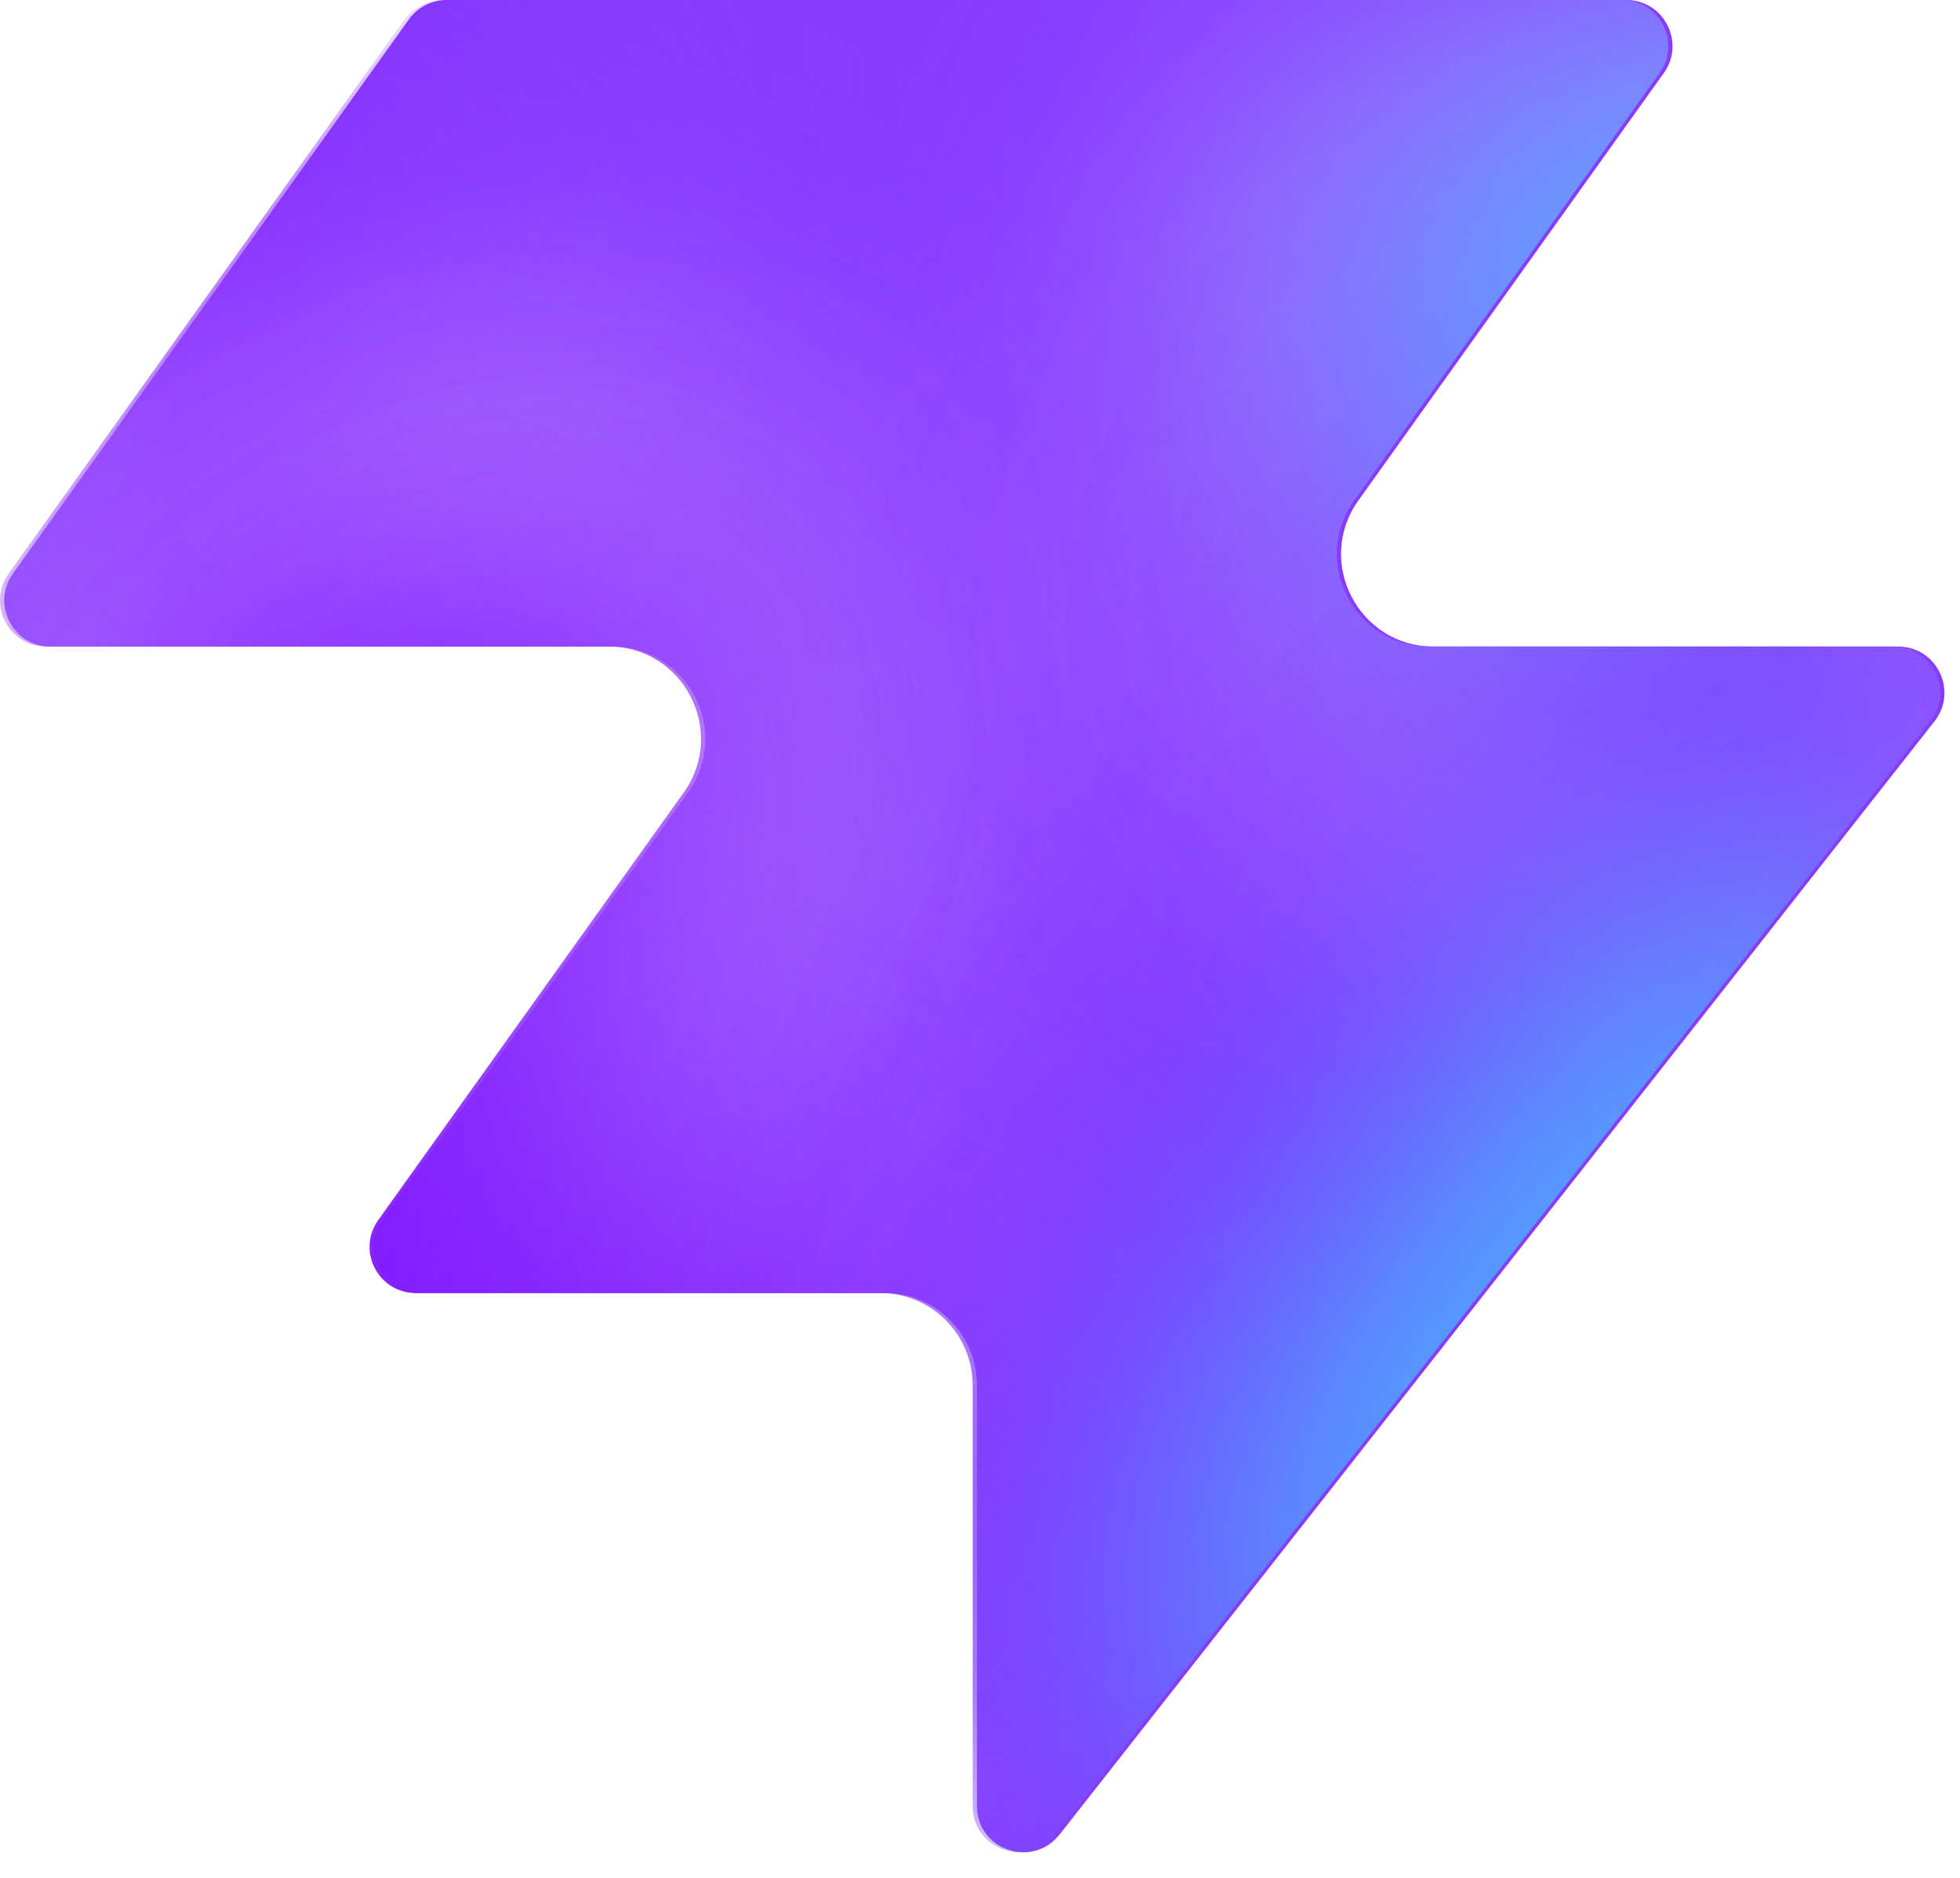
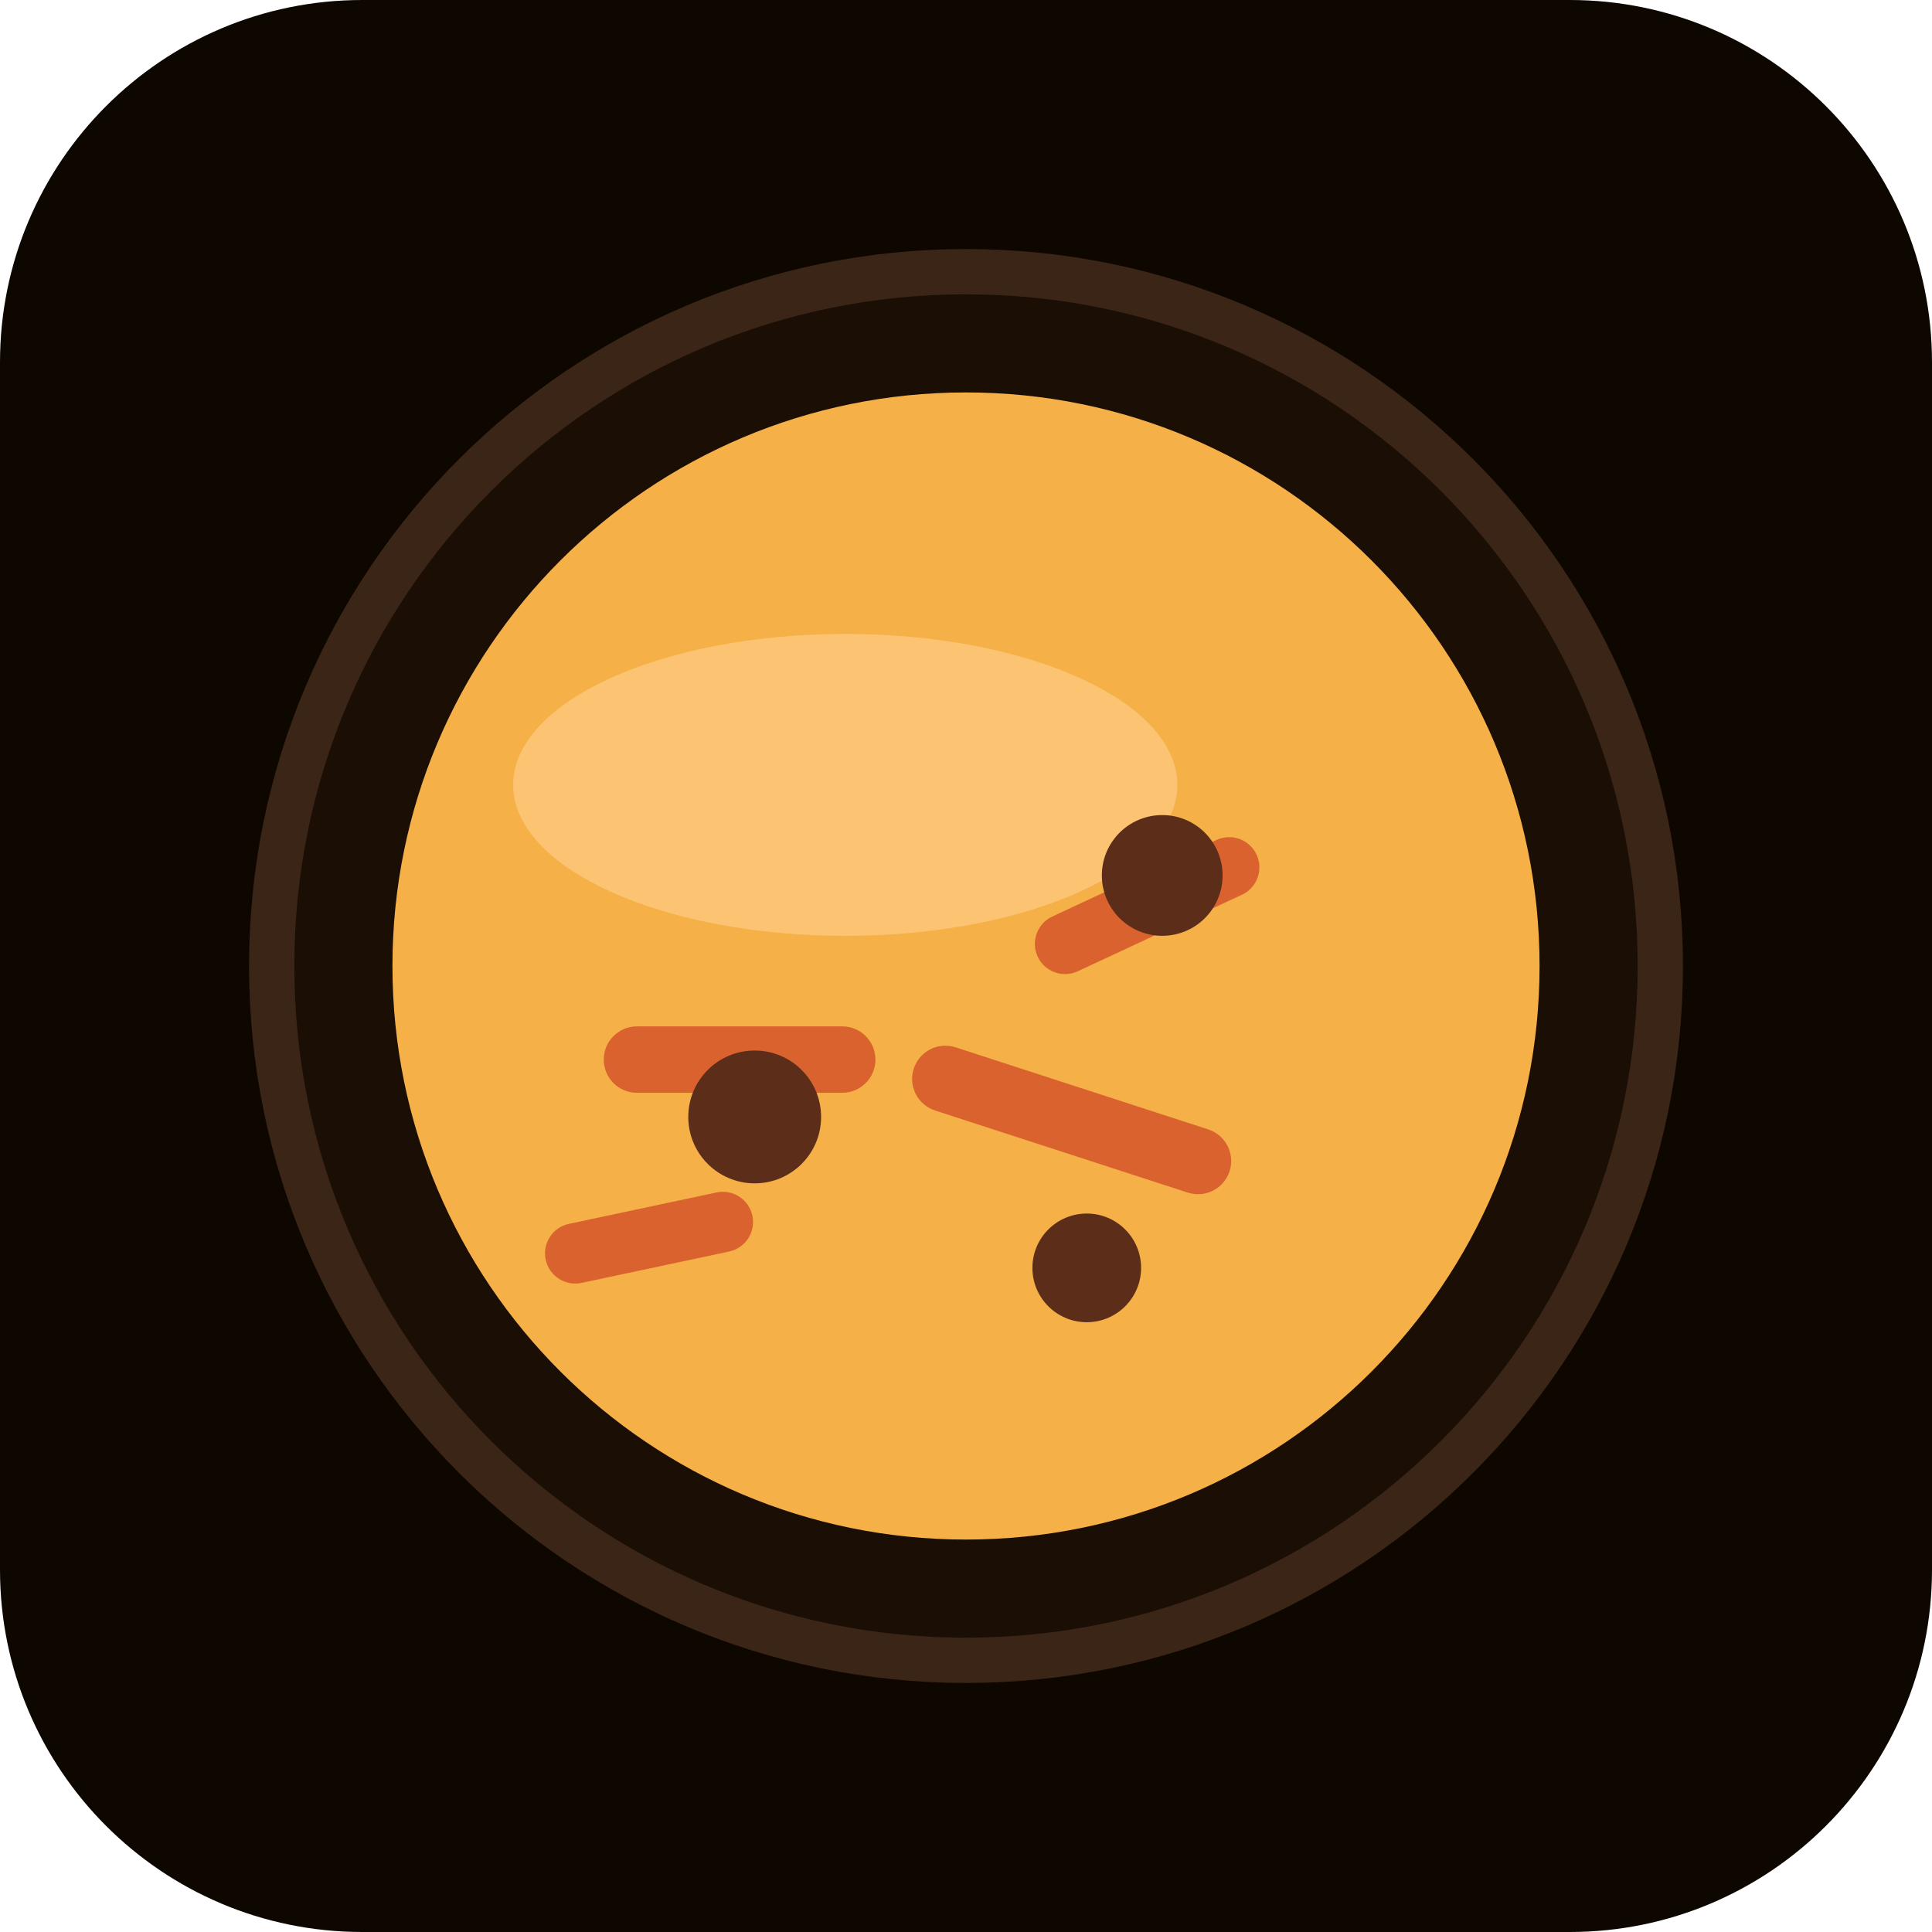
- <svg xmlns="http://www.w3.org/2000/svg" width="48" height="46" fill="none" viewBox="0 0 48 46">
-   <path fill="#863bff" d="M25.946 44.938c-.664.845-2.021.375-2.021-.698V33.937a2.26 2.26 0 0 0-2.262-2.262H10.287c-.92 0-1.456-1.04-.92-1.788l7.48-10.471c1.07-1.497 0-3.578-1.842-3.578H1.237c-.92 0-1.456-1.04-.92-1.788L10.013.474c.214-.297.556-.474.92-.474h28.894c.92 0 1.456 1.04.92 1.788l-7.48 10.471c-1.07 1.498 0 3.579 1.842 3.579h11.377c.943 0 1.473 1.088.89 1.83L25.947 44.94z" style="fill:#863bff;fill:color(display-p3 .525 .23 1);fill-opacity:1" />
-   <mask id="a" width="48" height="46" x="0" y="0" maskUnits="userSpaceOnUse" style="mask-type:alpha">
-     <path fill="#000" d="M25.842 44.938c-.664.844-2.021.375-2.021-.698V33.937a2.26 2.26 0 0 0-2.262-2.262H10.183c-.92 0-1.456-1.04-.92-1.788l7.48-10.471c1.07-1.498 0-3.579-1.842-3.579H1.133c-.92 0-1.456-1.04-.92-1.787L9.91.473c.214-.297.556-.474.92-.474h28.894c.92 0 1.456 1.04.92 1.788l-7.48 10.471c-1.07 1.498 0 3.578 1.842 3.578h11.377c.943 0 1.473 1.088.89 1.832L25.843 44.94z" style="fill:#000;fill-opacity:1" />
-   </mask>
-   <g mask="url(#a)">
-     <g filter="url(#b)">
-       <ellipse cx="5.508" cy="14.704" fill="#ede6ff" rx="5.508" ry="14.704" style="fill:#ede6ff;fill:color(display-p3 .927 .903 1);fill-opacity:1" transform="matrix(.00324 1 1 -.00324 -4.47 31.516)" />
-     </g>
-     <g filter="url(#c)">
-       <ellipse cx="10.399" cy="29.851" fill="#ede6ff" rx="10.399" ry="29.851" style="fill:#ede6ff;fill:color(display-p3 .927 .903 1);fill-opacity:1" transform="matrix(.00324 1 1 -.00324 -39.328 7.883)" />
-     </g>
-     <g filter="url(#d)">
-       <ellipse cx="5.508" cy="30.487" fill="#7e14ff" rx="5.508" ry="30.487" style="fill:#7e14ff;fill:color(display-p3 .492 .077 1);fill-opacity:1" transform="rotate(89.814 -25.913 -14.639)scale(1 -1)" />
-     </g>
-     <g filter="url(#e)">
-       <ellipse cx="5.508" cy="30.599" fill="#7e14ff" rx="5.508" ry="30.599" style="fill:#7e14ff;fill:color(display-p3 .492 .077 1);fill-opacity:1" transform="rotate(89.814 -32.644 -3.334)scale(1 -1)" />
-     </g>
-     <g filter="url(#f)">
-       <ellipse cx="5.508" cy="30.599" fill="#7e14ff" rx="5.508" ry="30.599" style="fill:#7e14ff;fill:color(display-p3 .492 .077 1);fill-opacity:1" transform="matrix(.00324 1 1 -.00324 -34.34 30.47)" />
-     </g>
-     <g filter="url(#g)">
-       <ellipse cx="14.072" cy="22.078" fill="#ede6ff" rx="14.072" ry="22.078" style="fill:#ede6ff;fill:color(display-p3 .927 .903 1);fill-opacity:1" transform="rotate(93.35 24.506 48.493)scale(-1 1)" />
-     </g>
-     <g filter="url(#h)">
-       <ellipse cx="3.47" cy="21.501" fill="#7e14ff" rx="3.47" ry="21.501" style="fill:#7e14ff;fill:color(display-p3 .492 .077 1);fill-opacity:1" transform="rotate(89.009 28.708 47.59)scale(-1 1)" />
-     </g>
-     <g filter="url(#i)">
-       <ellipse cx="3.47" cy="21.501" fill="#7e14ff" rx="3.47" ry="21.501" style="fill:#7e14ff;fill:color(display-p3 .492 .077 1);fill-opacity:1" transform="rotate(89.009 28.708 47.59)scale(-1 1)" />
-     </g>
-     <g filter="url(#j)">
-       <ellipse cx=".387" cy="8.972" fill="#7e14ff" rx="4.407" ry="29.108" style="fill:#7e14ff;fill:color(display-p3 .492 .077 1);fill-opacity:1" transform="rotate(39.51 .387 8.972)" />
-     </g>
-     <g filter="url(#k)">
-       <ellipse cx="47.523" cy="-6.092" fill="#7e14ff" rx="4.407" ry="29.108" style="fill:#7e14ff;fill:color(display-p3 .492 .077 1);fill-opacity:1" transform="rotate(37.892 47.523 -6.092)" />
-     </g>
-     <g filter="url(#l)">
-       <ellipse cx="41.412" cy="6.333" fill="#47bfff" rx="5.971" ry="9.665" style="fill:#47bfff;fill:color(display-p3 .28 .748 1);fill-opacity:1" transform="rotate(37.892 41.412 6.333)" />
-     </g>
-     <g filter="url(#m)">
-       <ellipse cx="-1.879" cy="38.332" fill="#7e14ff" rx="4.407" ry="29.108" style="fill:#7e14ff;fill:color(display-p3 .492 .077 1);fill-opacity:1" transform="rotate(37.892 -1.88 38.332)" />
-     </g>
-     <g filter="url(#n)">
-       <ellipse cx="-1.879" cy="38.332" fill="#7e14ff" rx="4.407" ry="29.108" style="fill:#7e14ff;fill:color(display-p3 .492 .077 1);fill-opacity:1" transform="rotate(37.892 -1.88 38.332)" />
-     </g>
-     <g filter="url(#o)">
-       <ellipse cx="35.651" cy="29.907" fill="#7e14ff" rx="4.407" ry="29.108" style="fill:#7e14ff;fill:color(display-p3 .492 .077 1);fill-opacity:1" transform="rotate(37.892 35.651 29.907)" />
-     </g>
-     <g filter="url(#p)">
-       <ellipse cx="38.418" cy="32.4" fill="#47bfff" rx="5.971" ry="15.297" style="fill:#47bfff;fill:color(display-p3 .28 .748 1);fill-opacity:1" transform="rotate(37.892 38.418 32.4)" />
-     </g>
-   </g>
-   <defs>
-     <filter id="b" width="60.045" height="41.654" x="-19.77" y="16.149" color-interpolation-filters="sRGB" filterUnits="userSpaceOnUse">
-       <feFlood flood-opacity="0" result="BackgroundImageFix" />
-       <feBlend in="SourceGraphic" in2="BackgroundImageFix" result="shape" />
-       <feGaussianBlur result="effect1_foregroundBlur_2002_17158" stdDeviation="7.659" />
-     </filter>
-     <filter id="c" width="90.34" height="51.437" x="-54.613" y="-7.533" color-interpolation-filters="sRGB" filterUnits="userSpaceOnUse">
-       <feFlood flood-opacity="0" result="BackgroundImageFix" />
-       <feBlend in="SourceGraphic" in2="BackgroundImageFix" result="shape" />
-       <feGaussianBlur result="effect1_foregroundBlur_2002_17158" stdDeviation="7.659" />
-     </filter>
-     <filter id="d" width="79.355" height="29.4" x="-49.64" y="2.03" color-interpolation-filters="sRGB" filterUnits="userSpaceOnUse">
-       <feFlood flood-opacity="0" result="BackgroundImageFix" />
-       <feBlend in="SourceGraphic" in2="BackgroundImageFix" result="shape" />
-       <feGaussianBlur result="effect1_foregroundBlur_2002_17158" stdDeviation="4.596" />
-     </filter>
-     <filter id="e" width="79.579" height="29.4" x="-45.045" y="20.029" color-interpolation-filters="sRGB" filterUnits="userSpaceOnUse">
-       <feFlood flood-opacity="0" result="BackgroundImageFix" />
-       <feBlend in="SourceGraphic" in2="BackgroundImageFix" result="shape" />
-       <feGaussianBlur result="effect1_foregroundBlur_2002_17158" stdDeviation="4.596" />
-     </filter>
-     <filter id="f" width="79.579" height="29.4" x="-43.513" y="21.178" color-interpolation-filters="sRGB" filterUnits="userSpaceOnUse">
-       <feFlood flood-opacity="0" result="BackgroundImageFix" />
-       <feBlend in="SourceGraphic" in2="BackgroundImageFix" result="shape" />
-       <feGaussianBlur result="effect1_foregroundBlur_2002_17158" stdDeviation="4.596" />
-     </filter>
-     <filter id="g" width="74.749" height="58.852" x="15.756" y="-17.901" color-interpolation-filters="sRGB" filterUnits="userSpaceOnUse">
-       <feFlood flood-opacity="0" result="BackgroundImageFix" />
-       <feBlend in="SourceGraphic" in2="BackgroundImageFix" result="shape" />
-       <feGaussianBlur result="effect1_foregroundBlur_2002_17158" stdDeviation="7.659" />
-     </filter>
-     <filter id="h" width="61.377" height="25.362" x="23.548" y="2.284" color-interpolation-filters="sRGB" filterUnits="userSpaceOnUse">
-       <feFlood flood-opacity="0" result="BackgroundImageFix" />
-       <feBlend in="SourceGraphic" in2="BackgroundImageFix" result="shape" />
-       <feGaussianBlur result="effect1_foregroundBlur_2002_17158" stdDeviation="4.596" />
-     </filter>
-     <filter id="i" width="61.377" height="25.362" x="23.548" y="2.284" color-interpolation-filters="sRGB" filterUnits="userSpaceOnUse">
-       <feFlood flood-opacity="0" result="BackgroundImageFix" />
-       <feBlend in="SourceGraphic" in2="BackgroundImageFix" result="shape" />
-       <feGaussianBlur result="effect1_foregroundBlur_2002_17158" stdDeviation="4.596" />
-     </filter>
-     <filter id="j" width="56.045" height="63.649" x="-27.636" y="-22.853" color-interpolation-filters="sRGB" filterUnits="userSpaceOnUse">
-       <feFlood flood-opacity="0" result="BackgroundImageFix" />
-       <feBlend in="SourceGraphic" in2="BackgroundImageFix" result="shape" />
-       <feGaussianBlur result="effect1_foregroundBlur_2002_17158" stdDeviation="4.596" />
-     </filter>
-     <filter id="k" width="54.814" height="64.646" x="20.116" y="-38.415" color-interpolation-filters="sRGB" filterUnits="userSpaceOnUse">
-       <feFlood flood-opacity="0" result="BackgroundImageFix" />
-       <feBlend in="SourceGraphic" in2="BackgroundImageFix" result="shape" />
-       <feGaussianBlur result="effect1_foregroundBlur_2002_17158" stdDeviation="4.596" />
-     </filter>
-     <filter id="l" width="33.541" height="35.313" x="24.641" y="-11.323" color-interpolation-filters="sRGB" filterUnits="userSpaceOnUse">
-       <feFlood flood-opacity="0" result="BackgroundImageFix" />
-       <feBlend in="SourceGraphic" in2="BackgroundImageFix" result="shape" />
-       <feGaussianBlur result="effect1_foregroundBlur_2002_17158" stdDeviation="4.596" />
-     </filter>
-     <filter id="m" width="54.814" height="64.646" x="-29.286" y="6.009" color-interpolation-filters="sRGB" filterUnits="userSpaceOnUse">
-       <feFlood flood-opacity="0" result="BackgroundImageFix" />
-       <feBlend in="SourceGraphic" in2="BackgroundImageFix" result="shape" />
-       <feGaussianBlur result="effect1_foregroundBlur_2002_17158" stdDeviation="4.596" />
-     </filter>
-     <filter id="n" width="54.814" height="64.646" x="-29.286" y="6.009" color-interpolation-filters="sRGB" filterUnits="userSpaceOnUse">
-       <feFlood flood-opacity="0" result="BackgroundImageFix" />
-       <feBlend in="SourceGraphic" in2="BackgroundImageFix" result="shape" />
-       <feGaussianBlur result="effect1_foregroundBlur_2002_17158" stdDeviation="4.596" />
-     </filter>
-     <filter id="o" width="54.814" height="64.646" x="8.244" y="-2.416" color-interpolation-filters="sRGB" filterUnits="userSpaceOnUse">
-       <feFlood flood-opacity="0" result="BackgroundImageFix" />
-       <feBlend in="SourceGraphic" in2="BackgroundImageFix" result="shape" />
-       <feGaussianBlur result="effect1_foregroundBlur_2002_17158" stdDeviation="4.596" />
-     </filter>
-     <filter id="p" width="39.409" height="43.623" x="18.713" y="10.588" color-interpolation-filters="sRGB" filterUnits="userSpaceOnUse">
-       <feFlood flood-opacity="0" result="BackgroundImageFix" />
-       <feBlend in="SourceGraphic" in2="BackgroundImageFix" result="shape" />
-       <feGaussianBlur result="effect1_foregroundBlur_2002_17158" stdDeviation="4.596" />
-     </filter>
-   </defs>
+ <svg xmlns="http://www.w3.org/2000/svg" viewBox="0 0 64 64" width="64" height="64">
+   <rect width="64" height="64" rx="12" fill="#0D0700" />
+   <circle cx="32" cy="32" r="23" fill="#1A0E05" stroke="#3A2517" stroke-width="1.5" />
+   <circle cx="32" cy="32" r="19" fill="#F5B048" />
+   <ellipse cx="28" cy="26" rx="11" ry="5" fill="#FFD089" opacity="0.65" />
+   <rect x="20" y="34" width="9" height="2.2" rx="1.1" fill="#D9622E" />
+   <rect x="30" y="36" width="11" height="2.2" rx="1.1" fill="#D9622E" transform="rotate(18 35.5 37.1)" />
+   <rect x="18" y="40" width="7" height="2" rx="1" fill="#D9622E" transform="rotate(-12 21.5 41)" />
+   <rect x="34" y="29" width="8" height="2" rx="1" fill="#D9622E" transform="rotate(-25 38 30)" />
+   <circle cx="38.5" cy="29" r="2" fill="#5C2E1A" />
+   <circle cx="25" cy="37" r="2.2" fill="#5C2E1A" />
+   <circle cx="36" cy="42" r="1.8" fill="#5C2E1A" />
</svg>
